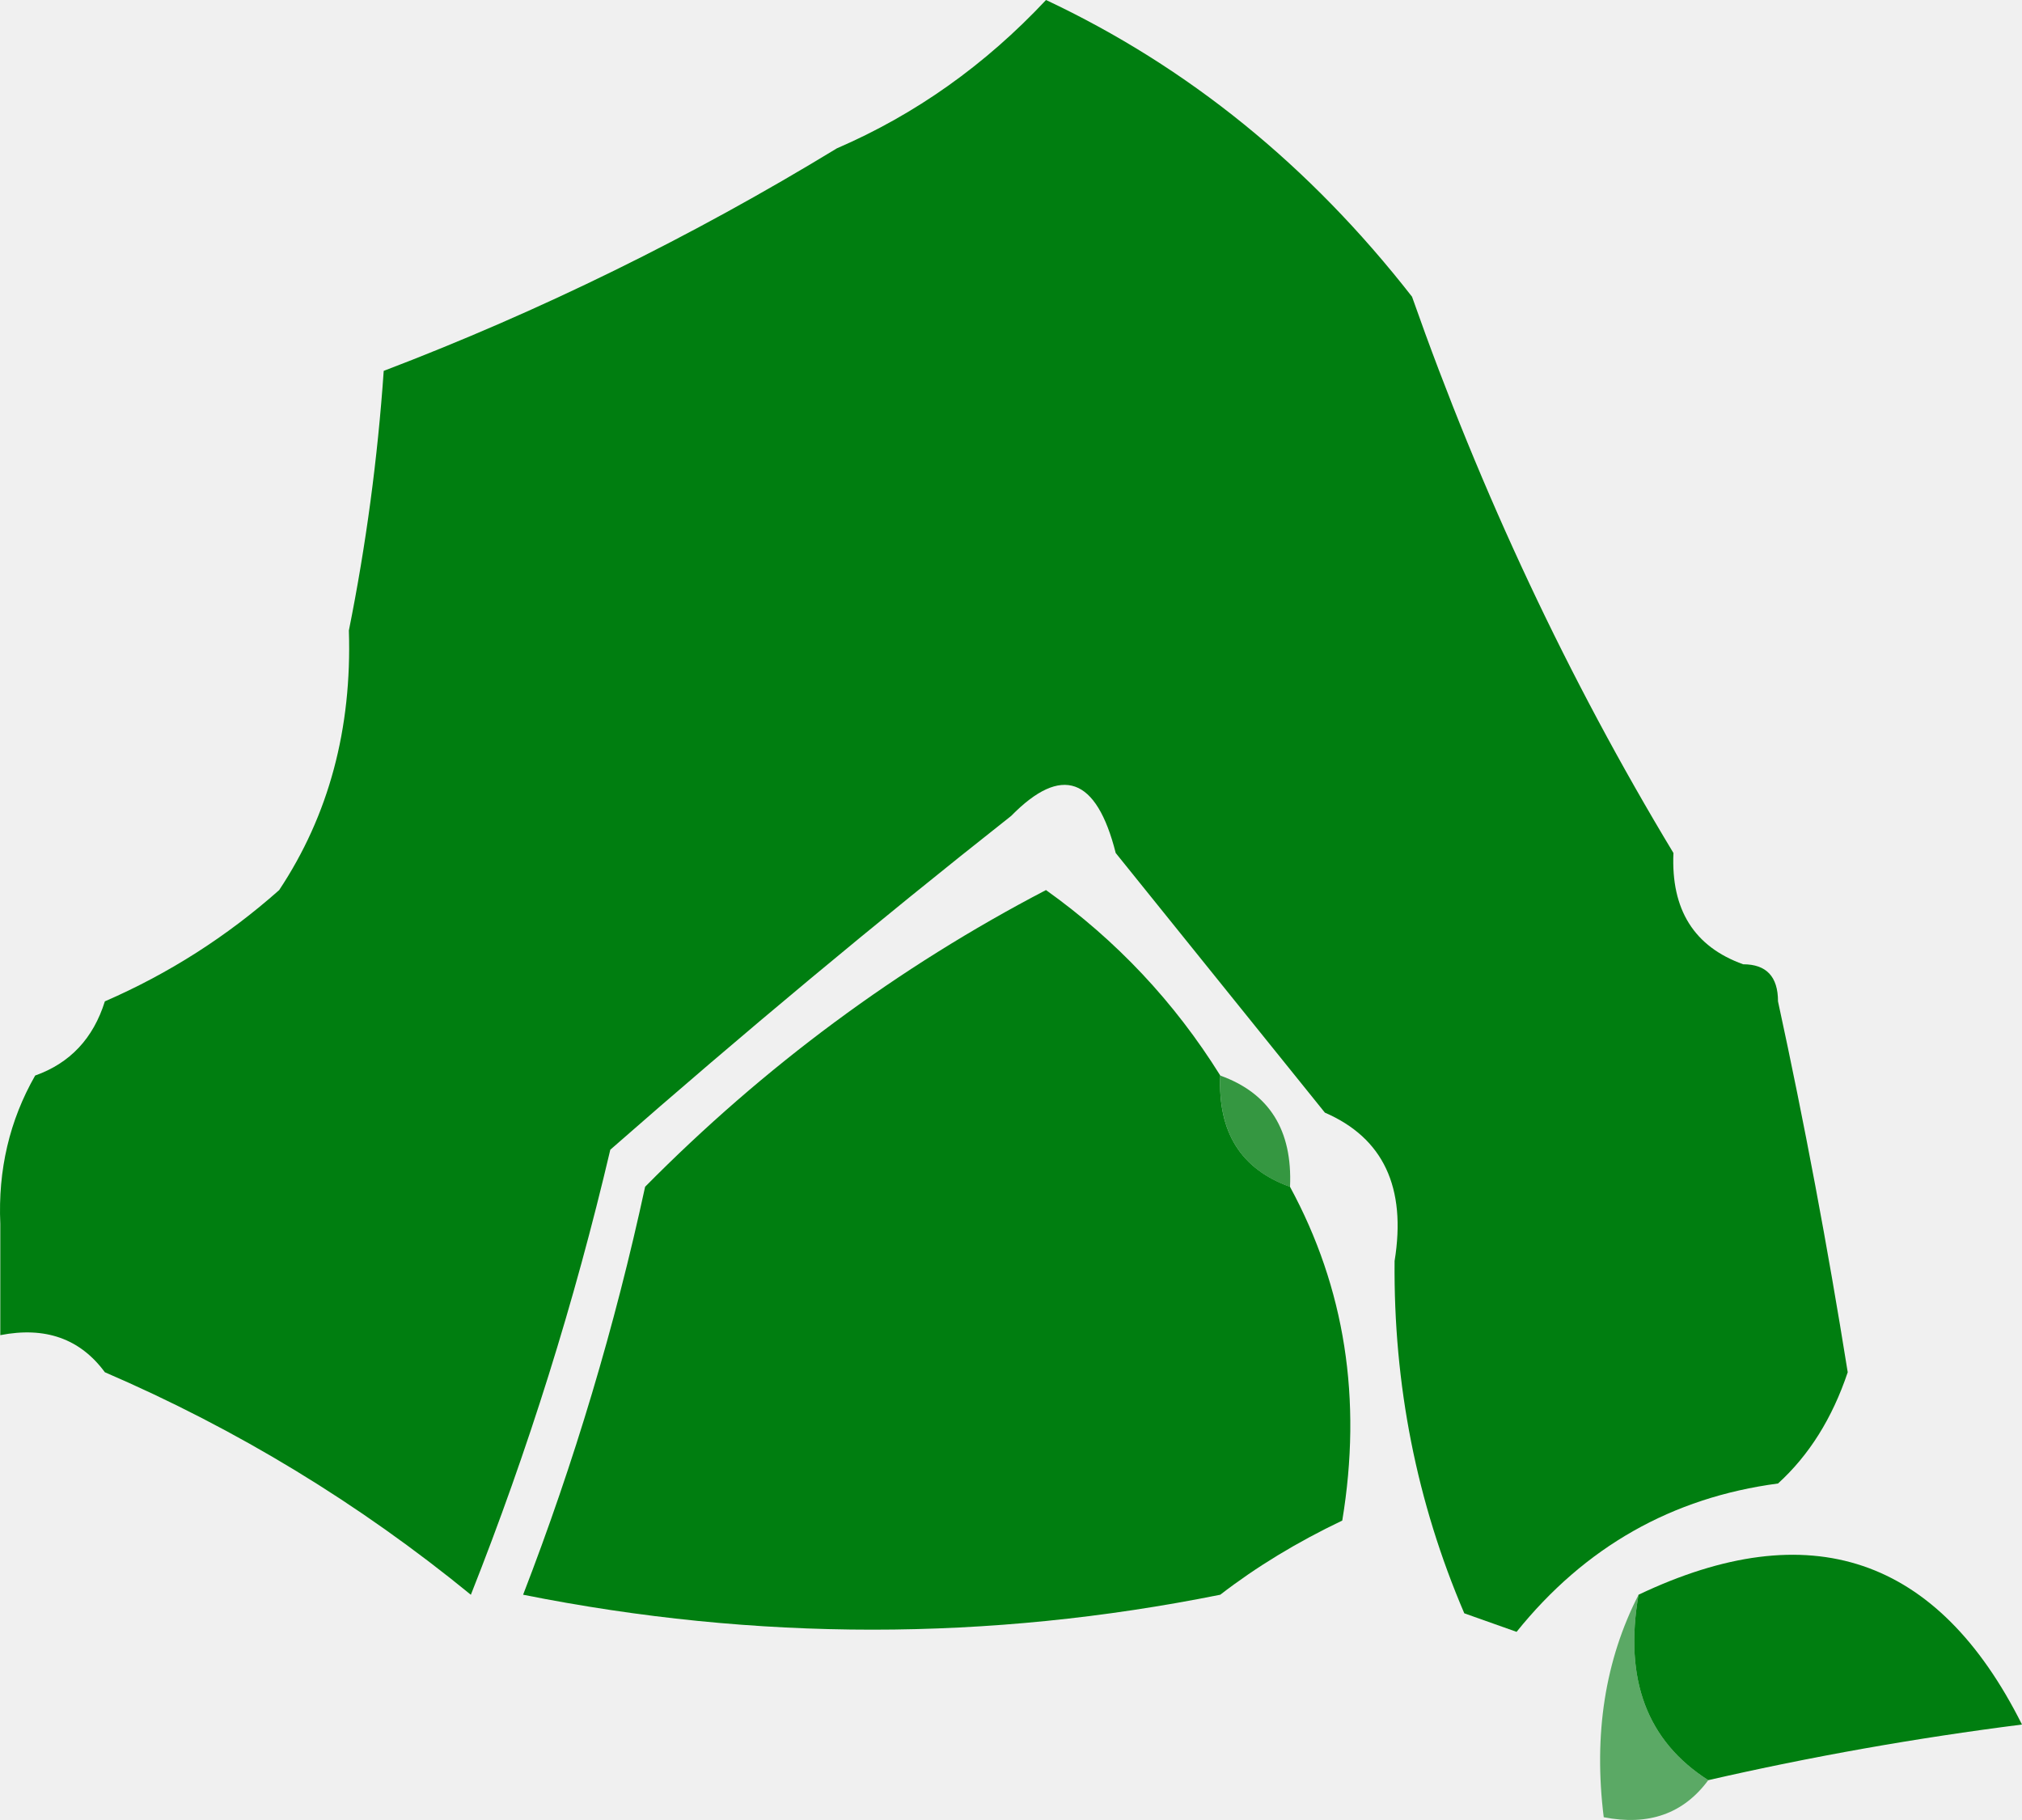
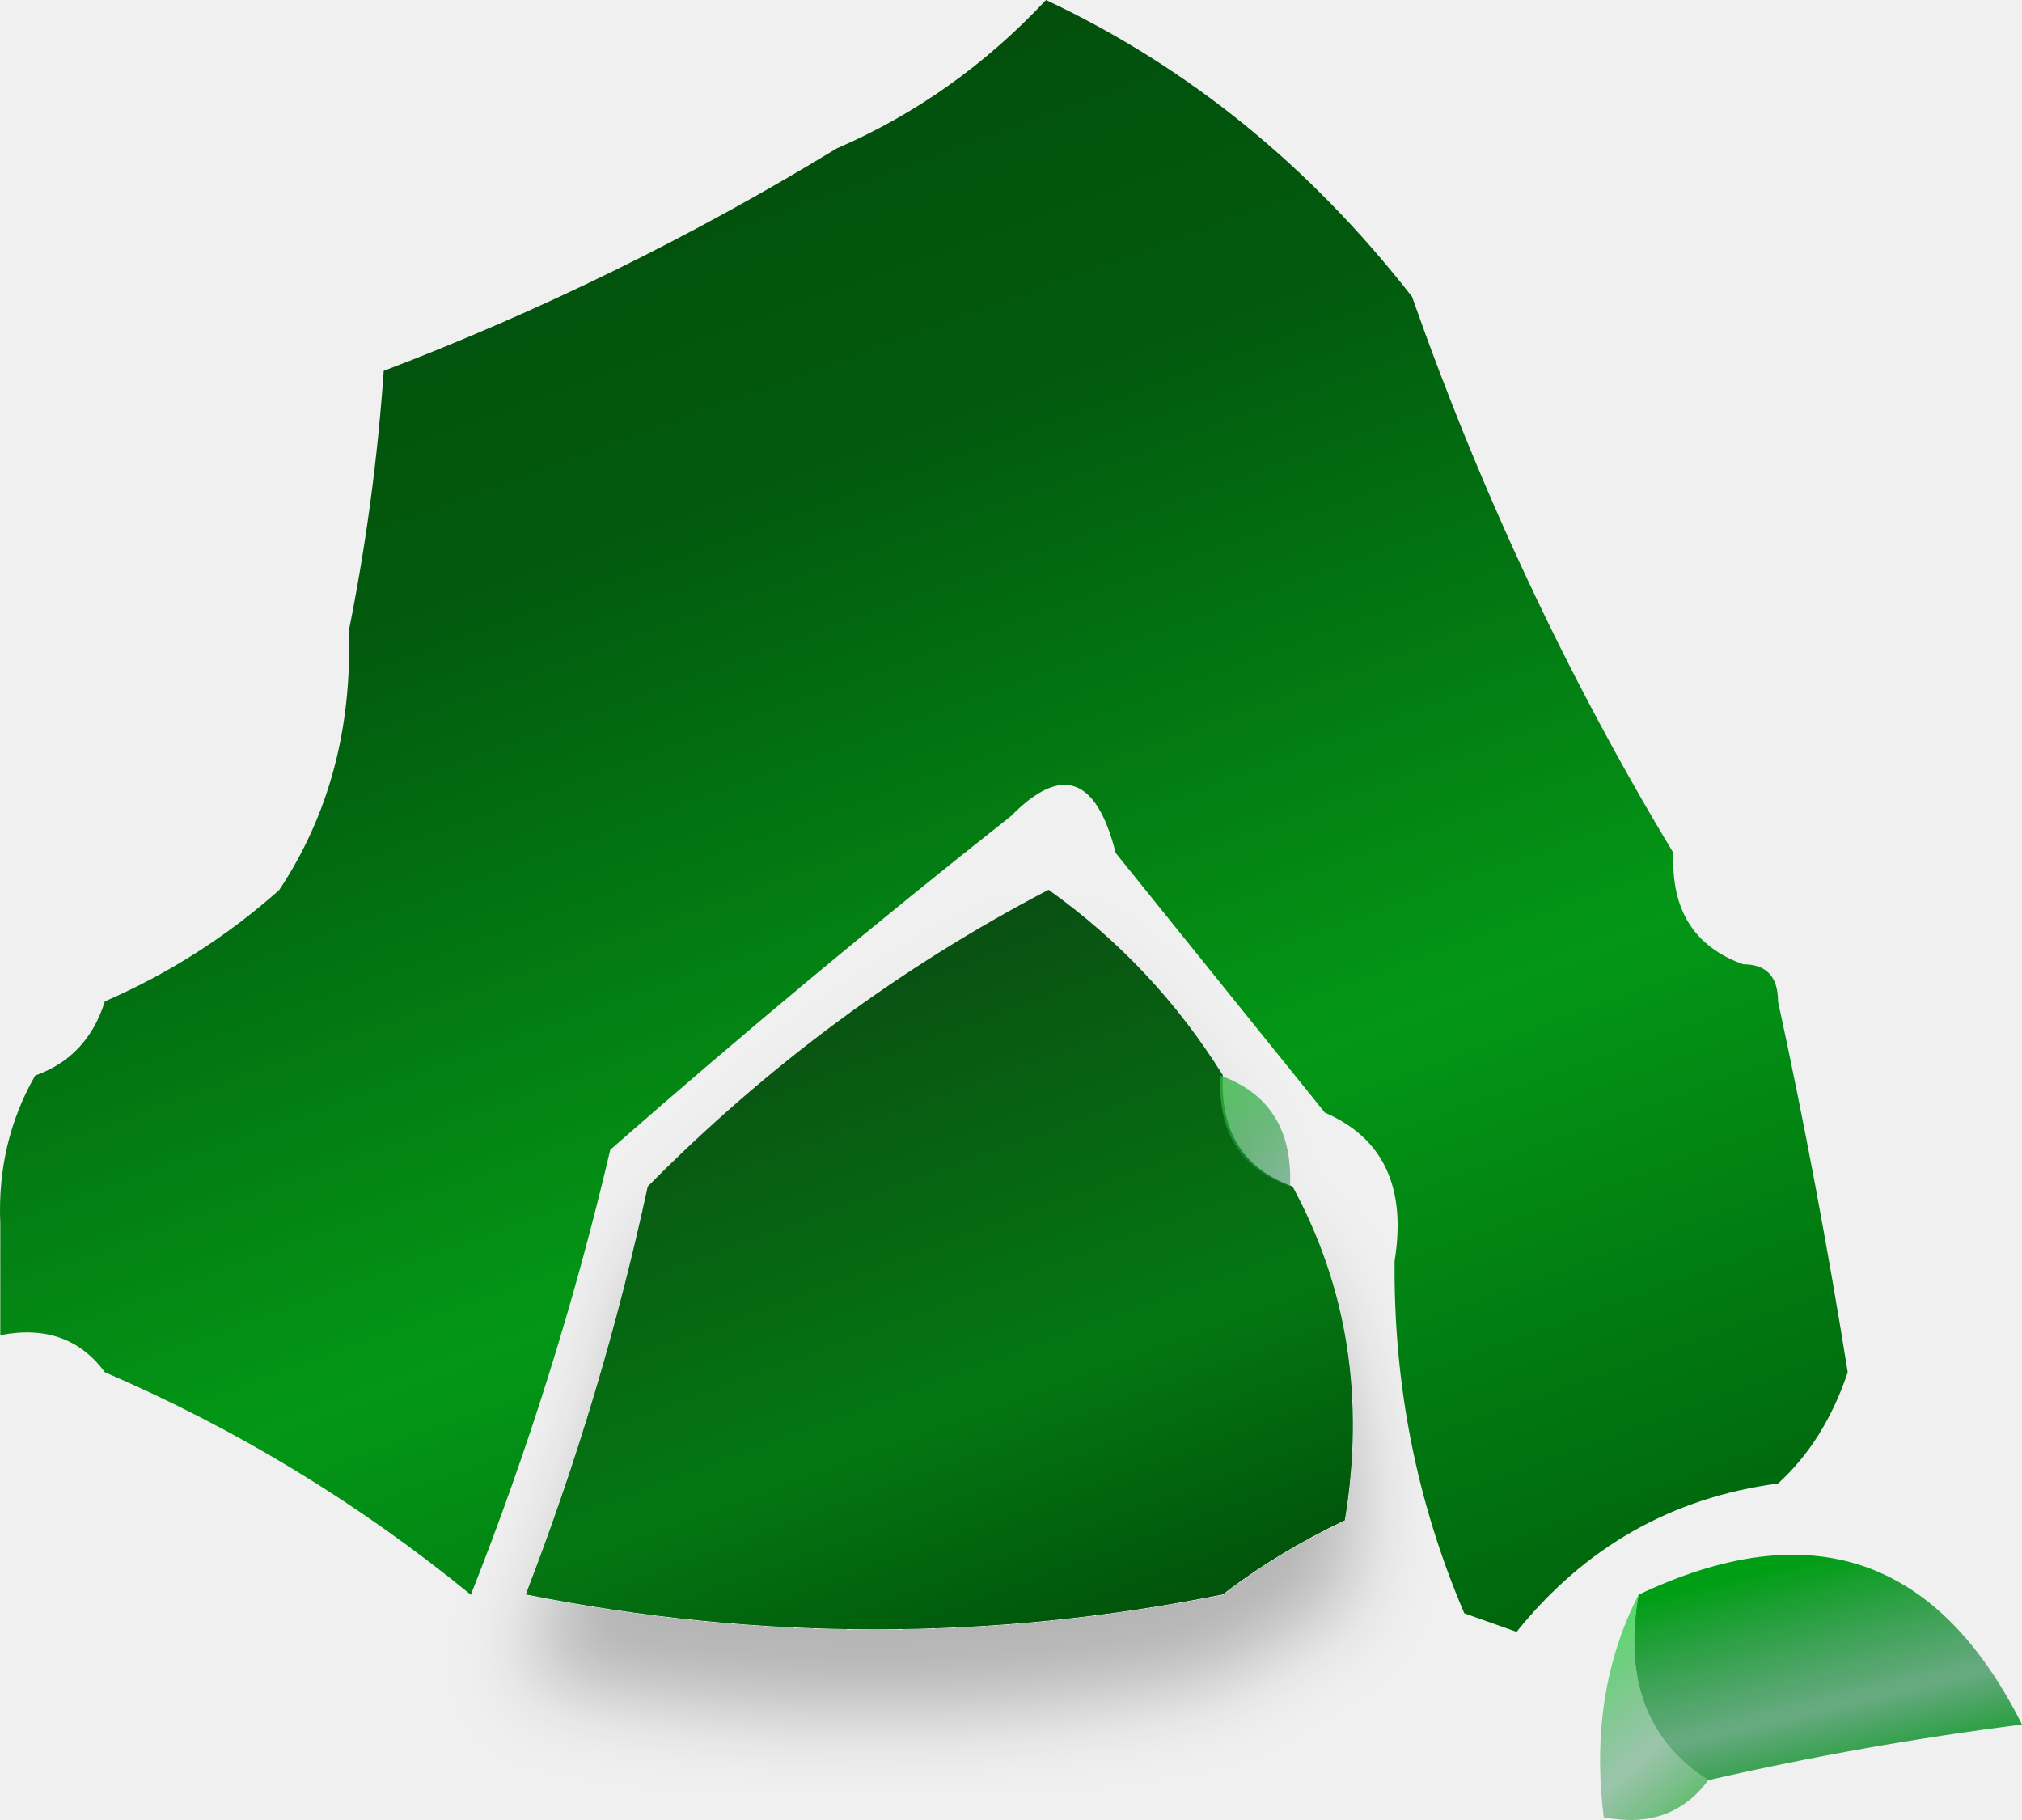
<svg xmlns="http://www.w3.org/2000/svg" width="100" height="90" viewBox="0 0 100 90" fill="none">
-   <g clip-path="url(#clip0_13_148)">
-     <path fill-rule="evenodd" clip-rule="evenodd" d="M60.349 53.184C60.223 55.984 61.373 57.818 63.797 58.686C66.514 63.69 67.376 69.192 66.383 75.192C64.138 76.264 62.126 77.487 60.349 78.86C48.899 81.164 37.406 81.164 25.871 78.86C28.401 72.314 30.412 65.589 31.905 58.686C37.799 52.723 44.408 47.832 51.73 44.014C55.214 46.498 58.087 49.554 60.349 53.184Z" fill="#007E10" />
-     <path opacity="0.78" fill-rule="evenodd" clip-rule="evenodd" d="M60.351 53.188C62.775 54.055 63.925 55.889 63.799 58.69C61.375 57.822 60.225 55.988 60.351 53.188Z" fill="#007E10" />
-     <path fill-rule="evenodd" clip-rule="evenodd" d="M84.484 88.03C81.457 86.101 80.308 83.044 81.036 78.86C89.515 74.828 95.836 76.968 99.999 85.279C94.752 85.945 89.58 86.862 84.484 88.03Z" fill="#007E10" />
-     <path opacity="0.62" fill-rule="evenodd" clip-rule="evenodd" d="M81.037 78.859C80.309 83.043 81.458 86.1 84.485 88.029C83.263 89.687 81.539 90.299 79.314 89.863C78.805 85.764 79.38 82.096 81.037 78.859Z" fill="#007E10" />
-     <path fill-rule="evenodd" clip-rule="evenodd" d="M51.732 0C58.746 3.3 64.779 8.19 69.833 14.672C73.256 24.402 77.566 33.572 82.762 42.182C82.636 44.982 83.785 46.816 86.21 47.684C87.359 47.684 87.933 48.295 87.933 49.518C89.236 55.519 90.385 61.633 91.381 67.858C90.619 70.13 89.469 71.964 87.933 73.36C82.69 74.054 78.38 76.5 75.004 80.696C74.142 80.39 73.28 80.085 72.418 79.779C70.063 74.282 68.914 68.474 68.971 62.356C69.562 58.719 68.413 56.273 65.523 55.02C62.075 50.741 58.627 46.461 55.179 42.182C54.227 38.419 52.503 37.807 50.008 40.348C43.362 45.592 36.754 51.094 30.183 56.854C28.413 64.388 26.115 71.724 23.287 78.862C17.762 74.345 11.728 70.677 5.186 67.858C3.964 66.2 2.24 65.589 0.015 66.024C0.015 64.19 0.015 62.356 0.015 60.522C-0.102 57.847 0.473 55.401 1.739 53.186C3.462 52.575 4.612 51.352 5.186 49.518C8.345 48.145 11.219 46.311 13.806 44.016C16.26 40.321 17.41 36.042 17.254 31.178C18.103 26.95 18.677 22.67 18.977 18.34C26.727 15.385 34.198 11.717 41.388 7.336C45.274 5.658 48.722 3.212 51.732 0Z" fill="#007E10" />
+   <g clip-path="url(#clip0_18_262)">
+     <g filter="url(#filter0_d_18_262)">
+       <path fill-rule="evenodd" clip-rule="evenodd" d="M60.478 53.17C60.352 55.97 61.502 57.804 63.926 58.672C66.643 63.676 67.505 69.178 66.512 75.178C64.266 76.25 62.255 77.473 60.478 78.846C49.028 81.15 37.535 81.15 26 78.846C28.53 72.3 30.541 65.576 32.034 58.672C37.928 52.709 44.537 47.819 51.858 44C55.343 46.484 58.216 49.541 60.478 53.17Z" fill="url(#paint0_linear_18_262)" />
+     </g>
+     <path opacity="0.78" fill-rule="evenodd" clip-rule="evenodd" d="M60.351 53.188C62.775 54.055 63.925 55.889 63.799 58.69C61.375 57.822 60.225 55.988 60.351 53.188Z" fill="url(#paint1_linear_18_262)" />
+     <path fill-rule="evenodd" clip-rule="evenodd" d="M84.484 88.03C81.457 86.101 80.308 83.044 81.036 78.86C89.515 74.828 95.836 76.968 99.999 85.279C94.752 85.945 89.58 86.862 84.484 88.03Z" fill="url(#paint2_linear_18_262)" />
+     <path opacity="0.62" fill-rule="evenodd" clip-rule="evenodd" d="M81.037 78.859C80.309 83.043 81.458 86.1 84.485 88.029C83.263 89.687 81.539 90.299 79.314 89.863C78.805 85.764 79.38 82.096 81.037 78.859Z" fill="url(#paint3_linear_18_262)" />
+     <path fill-rule="evenodd" clip-rule="evenodd" d="M51.732 0C58.746 3.3 64.779 8.19 69.833 14.672C73.256 24.402 77.566 33.572 82.762 42.182C82.636 44.982 83.785 46.816 86.21 47.684C87.359 47.684 87.933 48.295 87.933 49.518C89.236 55.519 90.385 61.633 91.381 67.858C90.619 70.13 89.469 71.964 87.933 73.36C82.69 74.054 78.38 76.5 75.004 80.696C74.142 80.39 73.28 80.085 72.418 79.779C70.063 74.282 68.914 68.474 68.971 62.356C69.562 58.719 68.413 56.273 65.523 55.02C62.075 50.741 58.627 46.461 55.179 42.182C54.227 38.419 52.503 37.807 50.008 40.348C43.362 45.592 36.754 51.094 30.183 56.854C28.413 64.388 26.115 71.724 23.287 78.862C17.762 74.345 11.728 70.677 5.186 67.858C3.964 66.2 2.24 65.589 0.015 66.024C0.015 64.19 0.015 62.356 0.015 60.522C-0.102 57.847 0.473 55.401 1.739 53.186C3.462 52.575 4.612 51.352 5.186 49.518C8.345 48.145 11.219 46.311 13.806 44.016C16.26 40.321 17.41 36.042 17.254 31.178C18.103 26.95 18.677 22.67 18.977 18.34C26.727 15.385 34.198 11.717 41.388 7.336C45.274 5.658 48.722 3.212 51.732 0Z" fill="url(#paint4_linear_18_262)" />
  </g>
  <defs>
-     <clipPath id="clip0_13_148">
+     <filter id="filter0_d_18_262" x="22" y="44" width="48.911" height="44.574" filterUnits="userSpaceOnUse" color-interpolation-filters="sRGB">
+       <feFlood flood-opacity="0" result="BackgroundImageFix" />
+       <feColorMatrix in="SourceAlpha" type="matrix" values="0 0 0 0 0 0 0 0 0 0 0 0 0 0 0 0 0 0 127 0" result="hardAlpha" />
+       <feOffset dy="4" />
+       <feGaussianBlur stdDeviation="2" />
+       <feComposite in2="hardAlpha" operator="out" />
+       <feColorMatrix type="matrix" values="0 0 0 0 0 0 0 0 0 0 0 0 0 0 0 0 0 0 0.25 0" />
+       <feBlend mode="normal" in2="BackgroundImageFix" result="effect1_dropShadow_18_262" />
+       <feBlend mode="normal" in="SourceGraphic" in2="effect1_dropShadow_18_262" result="shape" />
+     </filter>
+     <linearGradient id="paint0_linear_18_262" x1="47.274" y1="43.797" x2="60.617" y2="80.023" gradientUnits="userSpaceOnUse">
+       <stop stop-color="#0A4D12" />
+       <stop offset="0.622" stop-color="#047712" />
+       <stop offset="1" stop-color="#00500A" />
+     </linearGradient>
+     <linearGradient id="paint1_linear_18_262" x1="62.144" y1="53.157" x2="64.979" y2="57.492" gradientUnits="userSpaceOnUse">
+       <stop stop-color="#33B543" />
+       <stop offset="1" stop-color="#15803D" stop-opacity="0.62" />
+     </linearGradient>
+     <linearGradient id="paint2_linear_18_262" x1="90.795" y1="76.823" x2="93.635" y2="88.68" gradientUnits="userSpaceOnUse">
+       <stop stop-color="#009E14" />
+       <stop offset="0.597" stop-color="#15803D" stop-opacity="0.62" />
+       <stop offset="1" stop-color="#009E14" />
+     </linearGradient>
+     <linearGradient id="paint3_linear_18_262" x1="81.917" y1="78.797" x2="88.109" y2="86.017" gradientUnits="userSpaceOnUse">
+       <stop stop-color="#05C71E" />
+       <stop offset="0.597" stop-color="#15803D" stop-opacity="0.62" />
+       <stop offset="1" stop-color="#009E14" />
+     </linearGradient>
+     <linearGradient id="paint4_linear_18_262" x1="47.519" y1="-0.448" x2="76.682" y2="79.713" gradientUnits="userSpaceOnUse">
+       <stop stop-color="#024E0C" />
+       <stop offset="0.242" stop-color="#025B0E" />
+       <stop offset="0.647" stop-color="#039716" />
+       <stop offset="1" stop-color="#00660D" />
+     </linearGradient>
+     <clipPath id="clip0_18_262">
      <rect width="100" height="90" fill="white" />
    </clipPath>
  </defs>
</svg>
